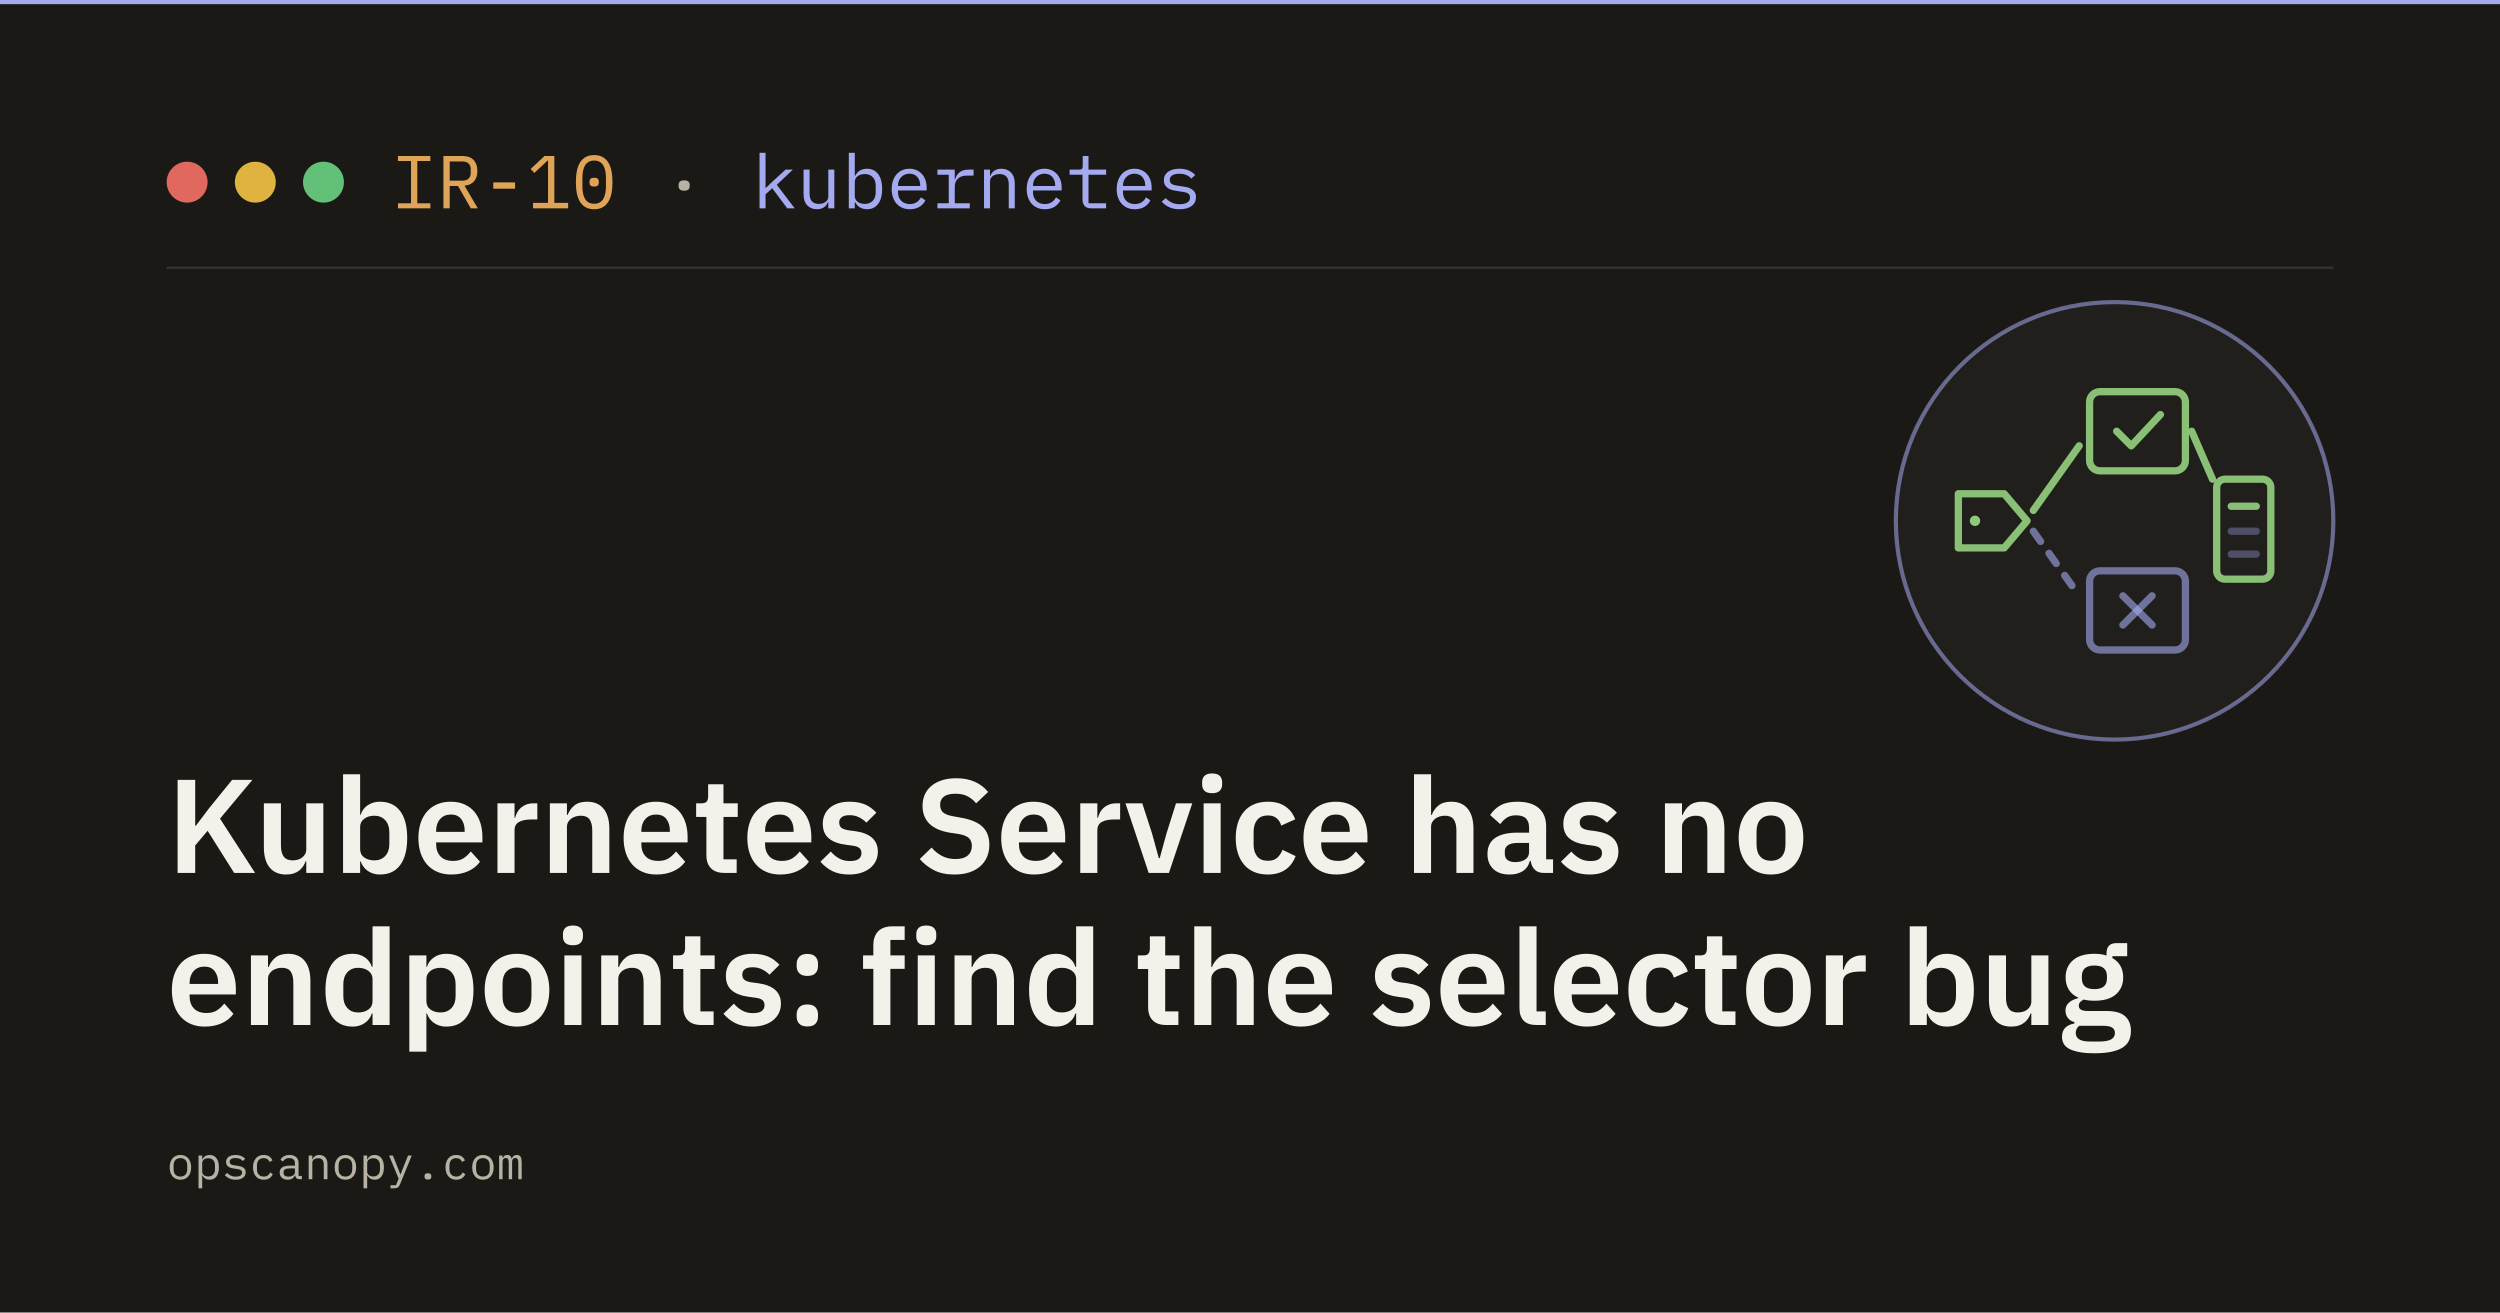
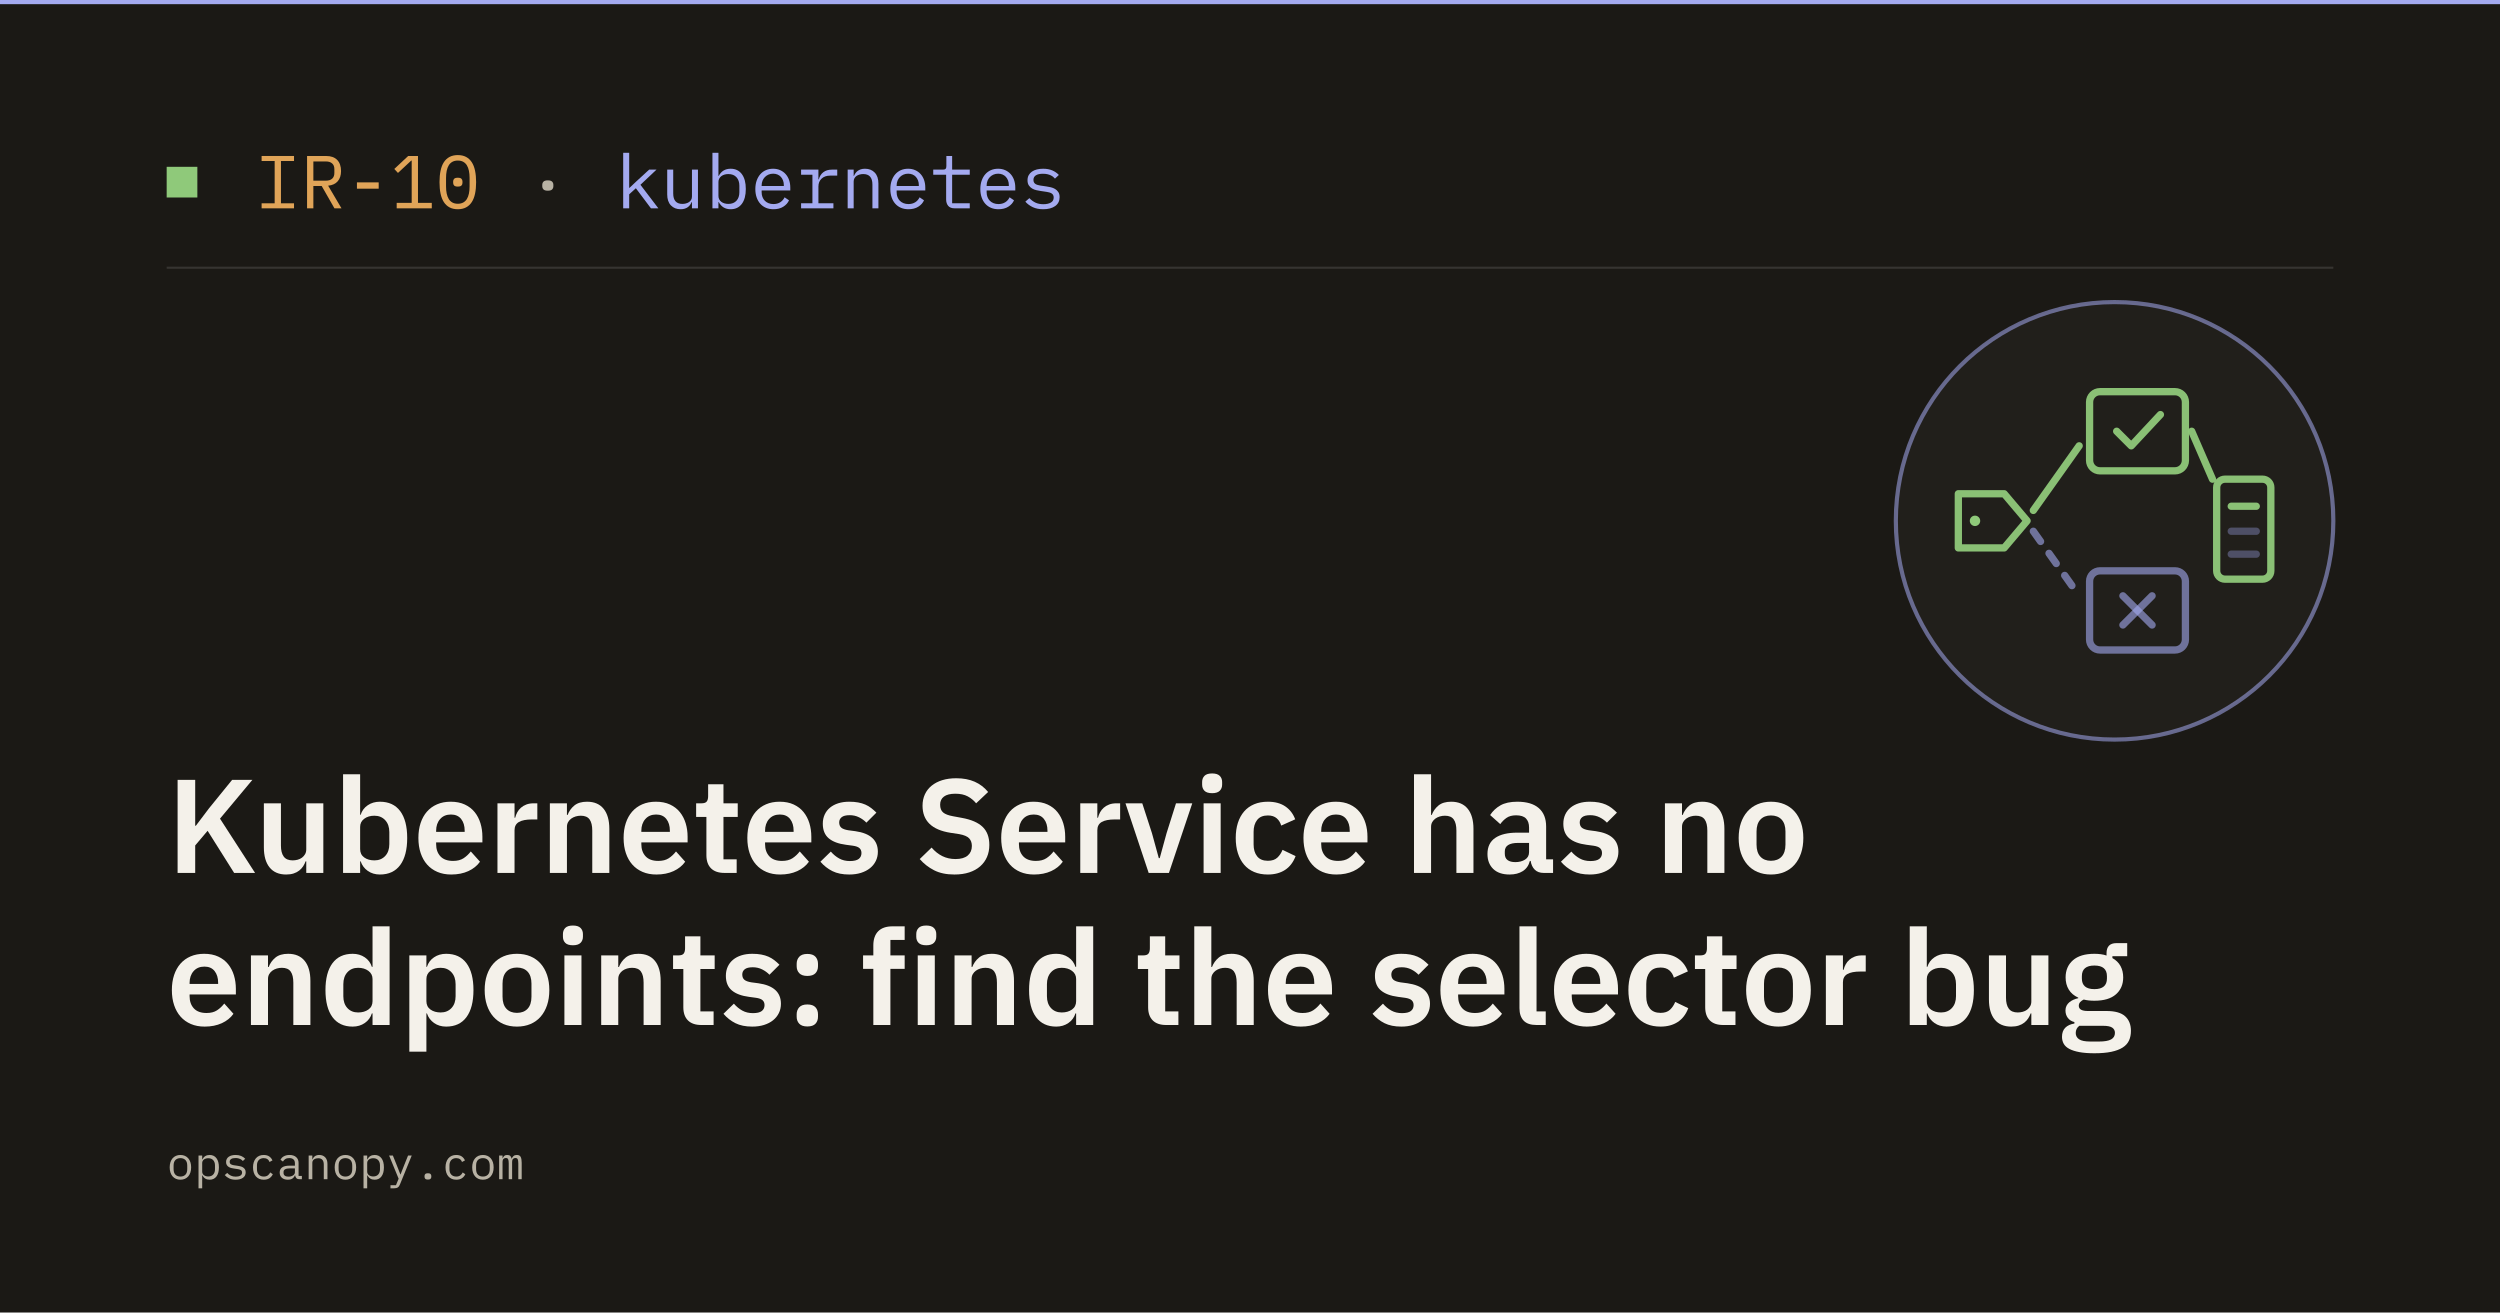
<svg xmlns="http://www.w3.org/2000/svg" viewBox="0 0 1200 630" role="img" aria-label="Kubernetes Service has no endpoints — a Service selector compared against pod labels, where only the matching pod reaches the EndpointSlice">
  <defs>
    <path id="g0" d="M516 0L84 0L84-67L258-67L258-631L84-631L84-698L516-698L516-631L342-631L342-67L516-67L516 0Z" />
    <path id="g1" d="M174-298L174 0L90 0L90-698L344-698Q441-698 492-645Q543-592 543-497L543-497Q543-412 499-361Q455-310 371-302L371-302L549 0L455 0L285-298L174-298ZM174-369L342-369Q395-369 424.5-395.5Q454-422 454-471L454-471L454-523Q454-572 424.5-598.5Q395-625 342-625L342-625L174-625L174-369Z" />
    <path id="g2" d="M445-262L155-262L155-346L445-346L445-262Z" />
    <path id="g3" d="M553 0L85 0L85-73L285-73L285-636L278-636L102-472L53-525L238-698L369-698L369-73L553-73L553 0Z" />
    <path id="g4" d="M300 12L300 12Q236 12 190-12.5Q144-37 114-83Q84-129 70-196Q56-263 56-349L56-349Q56-434 70-501.5Q84-569 114-615Q144-661 190-685.5Q236-710 300-710L300-710Q364-710 410-685.5Q456-661 486-615Q516-569 530-501.5Q544-434 544-349L544-349Q544-263 530-196Q516-129 486-83Q456-37 410-12.5Q364 12 300 12ZM300-61L300-61Q342-61 372-77.5Q402-94 420.5-124Q439-154 448-196.5Q457-239 457-292L457-292L457-406Q457-458 448-501Q439-544 420.5-574Q402-604 372-620.5Q342-637 300-637L300-637Q258-637 228-620.5Q198-604 179.5-574Q161-544 152-501Q143-458 143-406L143-406L143-292Q143-239 152-196.5Q161-154 179.5-124Q198-94 228-77.5Q258-61 300-61ZM300-290L300-290Q265-290 251.5-304Q238-318 238-338L238-338L238-360Q238-380 251.5-394Q265-408 300-408L300-408Q335-408 348.5-394Q362-380 362-360L362-360L362-338Q362-318 348.5-304Q335-290 300-290Z" />
    <path id="g5" d="M300-235L300-235Q259-235 242.5-252Q226-269 226-295L226-295L226-313Q226-339 242.5-356Q259-373 300-373L300-373Q341-373 357.5-356Q374-339 374-313L374-313L374-295Q374-269 357.5-252Q341-235 300-235Z" />
    <path id="g6" d="M105 0L105-740L185-740L185-273L189-273L279-358L451-516L549-516L335-314L574 0L475 0L274-268L185-187L185 0L105 0Z" />
    <path id="g7" d="M422 0L422-84L418-84Q410-65 398-47.5Q386-30 368.5-17Q351-4 327 4Q303 12 271 12L271 12Q190 12 141-39.5Q92-91 92-185L92-185L92-516L172-516L172-199Q172-128 203-93.5Q234-59 294-59L294-59Q318-59 341-65Q364-71 382-83Q400-95 411-113.5Q422-132 422-158L422-158L422-516L502-516L502 0L422 0Z" />
    <path id="g8" d="M95 0L95-740L175-740L175-432L179-432Q229-528 338-528L338-528Q433-528 486.5-457Q540-386 540-258L540-258Q540-130 486.5-59Q433 12 338 12L338 12Q229 12 179-84L179-84L175-84L175 0L95 0ZM307-59L307-59Q377-59 415.5-101.5Q454-144 454-214L454-214L454-302Q454-372 415.5-414.5Q377-457 307-457L307-457Q280-457 256-450Q232-443 214-429.5Q196-416 185.5-396.5Q175-377 175-351L175-351L175-165Q175-139 185.5-119.5Q196-100 214-86.5Q232-73 256-66Q280-59 307-59Z" />
    <path id="g9" d="M309 12L309 12Q253 12 208.5-7Q164-26 132.5-61.5Q101-97 84-146.5Q67-196 67-257L67-257Q67-319 84.5-369Q102-419 133-454.5Q164-490 207.5-509Q251-528 304-528L304-528Q356-528 398.5-509Q441-490 471-456.5Q501-423 517-377Q533-331 533-276L533-276L533-238L151-238L151-214Q151-180 162-151Q173-122 193.5-101Q214-80 243.5-68.5Q273-57 309-57L309-57Q361-57 399-81Q437-105 457-147L457-147L516-107Q493-55 439.5-21.5Q386 12 309 12ZM304-462L304-462Q271-462 243-450Q215-438 194.5-417Q174-396 162.5-367.5Q151-339 151-305L151-305L151-298L447-298L447-309Q447-343 436.5-371Q426-399 407.5-419.5Q389-440 362.5-451Q336-462 304-462Z" />
    <path id="g10" d="M77 0L77-68L228-68L228-448L77-448L77-516L308-516L308-386L313-386Q329-447 373.5-481.5Q418-516 487-516L487-516L559-516L559-436L462-436Q393-436 350.5-396Q308-356 308-291L308-291L308-68L508-68L508 0L77 0Z" />
    <path id="g11" d="M178 0L98 0L98-516L178-516L178-432L182-432Q190-451 202-468.5Q214-486 231.5-499Q249-512 273-520Q297-528 329-528L329-528Q410-528 459-476.5Q508-425 508-331L508-331L508 0L428 0L428-317Q428-388 397-422.5Q366-457 306-457L306-457Q282-457 259-451Q236-445 218-433Q200-421 189-402Q178-383 178-358L178-358L178 0Z" />
    <path id="g12" d="M526 0L325 0Q266 0 238.5-33Q211-66 211-118L211-118L211-448L39-448L39-516L167-516Q193-516 203.5-526.5Q214-537 214-563L214-563L214-698L291-698L291-516L526-516L526-448L291-448L291-68L526-68L526 0Z" />
    <path id="g13" d="M306 12L306 12Q225 12 166.5-15.5Q108-43 67-89L67-89L121-136Q158-97 202-76Q246-55 308-55L308-55Q368-55 406.5-76.5Q445-98 445-144L445-144Q445-164 437.5-177.5Q430-191 417-199Q404-207 388-211.5Q372-216 354-219L354-219L273-231Q246-235 214.5-242Q183-249 157-264.5Q131-280 113.5-306Q96-332 96-374L96-374Q96-413 111.5-441.5Q127-470 155-489.5Q183-509 221-518.5Q259-528 304-528L304-528Q374-528 425.5-506Q477-484 514-445L514-445L462-396Q453-407 439.5-418.5Q426-430 406.5-439.5Q387-449 361-455Q335-461 301-461L301-461Q240-461 207.5-440Q175-419 175-379L175-379Q175-359 182.5-345.5Q190-332 203-324Q216-316 232.5-311.5Q249-307 266-304L266-304L347-292Q375-288 406-281Q437-274 463-258.5Q489-243 506.5-217Q524-191 524-149L524-149Q524-72 464.5-30Q405 12 306 12Z" />
    <path id="g14" d="M506 0L307-316L214-206L214 0L82 0L82-698L214-698L214-354L219-354L318-485L491-698L643-698L400-407L663 0L506 0Z" />
    <path id="g15" d="M386 0L386-87L381-87Q374-67 362.5-49.5Q351-32 333.5-18Q316-4 291.5 4Q267 12 235 12L235 12Q154 12 111-41Q68-94 68-192L68-192L68-522L196-522L196-205Q196-151 217-122.5Q238-94 284-94L284-94Q303-94 321.5-99Q340-104 354-114.5Q368-125 377-140.5Q386-156 386-177L386-177L386-522L514-522L514 0L386 0Z" />
    <path id="g16" d="M74 0L74-740L202-740L202-436L206-436Q220-481 259-507.5Q298-534 350-534L350-534Q450-534 502.5-463.5Q555-393 555-262L555-262Q555-130 502.5-59Q450 12 350 12L350 12Q298 12 259.5-15Q221-42 206-87L206-87L202-87L202 0L74 0ZM309-94L309-94Q359-94 390-127Q421-160 421-216L421-216L421-306Q421-362 390-395.5Q359-429 309-429L309-429Q263-429 232.5-406Q202-383 202-345L202-345L202-179Q202-138 232.5-116Q263-94 309-94Z" />
    <path id="g17" d="M285 12L285 12Q227 12 181.5-7.5Q136-27 104.5-62.5Q73-98 56-148.5Q39-199 39-262L39-262Q39-324 55.5-374Q72-424 103-459.5Q134-495 179-514.5Q224-534 281-534L281-534Q342-534 387-513Q432-492 461-456Q490-420 504.5-372.5Q519-325 519-271L519-271L519-229L172-229L172-216Q172-159 204-124.5Q236-90 299-90L299-90Q347-90 377.5-110Q408-130 432-161L432-161L501-84Q469-39 413.5-13.5Q358 12 285 12ZM283-438L283-438Q232-438 202-404Q172-370 172-316L172-316L172-308L386-308L386-317Q386-371 359.5-404.5Q333-438 283-438Z" />
    <path id="g18" d="M202 0L74 0L74-522L202-522L202-414L207-414Q212-435 222.5-454.5Q233-474 250-489Q267-504 290.5-513Q314-522 345-522L345-522L373-522L373-401L333-401Q268-401 235-382Q202-363 202-320L202-320L202 0Z" />
    <path id="g19" d="M202 0L74 0L74-522L202-522L202-435L207-435Q223-477 257.5-505.5Q292-534 353-534L353-534Q434-534 477-481Q520-428 520-330L520-330L520 0L392 0L392-317Q392-373 372-401Q352-429 306-429L306-429Q286-429 267.5-423.5Q249-418 234.5-407.5Q220-397 211-381.5Q202-366 202-345L202-345L202 0Z" />
    <path id="g20" d="M329 0L237 0Q171 0 136.5-34.5Q102-69 102-133L102-133L102-420L25-420L25-522L65-522Q94-522 104.5-535.5Q115-549 115-576L115-576L115-665L230-665L230-522L337-522L337-420L230-420L230-102L329-102L329 0Z" />
    <path id="g21" d="M245 12L245 12Q170 12 119-13.5Q68-39 29-84L29-84L107-160Q136-127 170.5-108Q205-89 250-89L250-89Q296-89 316.5-105Q337-121 337-149L337-149Q337-172 322.5-185.5Q308-199 273-204L273-204L221-211Q136-222 91.5-259.5Q47-297 47-369L47-369Q47-407 61-437.5Q75-468 101-489.5Q127-511 163.5-522.5Q200-534 245-534L245-534Q283-534 312.5-528.5Q342-523 366-512.5Q390-502 410-486.5Q430-471 449-452L449-452L374-377Q351-401 319-417Q287-433 249-433L249-433Q207-433 188.5-418Q170-403 170-379L170-379Q170-353 185.5-339.5Q201-326 238-320L238-320L291-313Q460-289 460-159L460-159Q460-121 444.5-89.5Q429-58 401-35.5Q373-13 333.5-0.5Q294 12 245 12Z" />
    <path id="g22" d="M299 12L299 12Q209 12 146.5-20Q84-52 39-104L39-104L128-190Q164-148 208.5-126Q253-104 307-104L307-104Q368-104 399-130.5Q430-157 430-202L430-202Q430-237 410-259Q390-281 335-291L335-291L269-301Q60-334 60-504L60-504Q60-551 77.5-589Q95-627 128-654Q161-681 207.5-695.5Q254-710 313-710L313-710Q392-710 451-684Q510-658 552-607L552-607L462-522Q436-554 399-574Q362-594 306-594L306-594Q249-594 220.5-572.5Q192-551 192-512L192-512Q192-472 215-453Q238-434 289-425L289-425L354-413Q460-394 510.5-345.5Q561-297 561-210L561-210Q561-160 543.5-119.5Q526-79 492.5-49.5Q459-20 410.5-4Q362 12 299 12Z" />
    <path id="g23" d="M338 0L186 0L12-522L138-522L211-297L262-111L269-111L320-297L391-522L513-522L338 0Z" />
    <path id="g24" d="M138-598L138-598Q98-598 80.5-616Q63-634 63-662L63-662L63-682Q63-710 80.5-728Q98-746 138-746L138-746Q177-746 195-728Q213-710 213-682L213-682L213-662Q213-634 195-616Q177-598 138-598ZM74 0L74-522L202-522L202 0L74 0Z" />
    <path id="g25" d="M280 12L280 12Q222 12 177-7Q132-26 101.5-62Q71-98 55-148.5Q39-199 39-262L39-262Q39-325 55-375Q71-425 101.5-460.5Q132-496 177-515Q222-534 280-534L280-534Q359-534 410.5-499Q462-464 485-402L485-402L380-355Q371-388 346.5-409.5Q322-431 280-431L280-431Q226-431 199.5-397Q173-363 173-308L173-308L173-213Q173-158 199.5-124.5Q226-91 280-91L280-91Q326-91 351-114.5Q376-138 390-173L390-173L488-126Q462-57 409-22.5Q356 12 280 12Z" />
    <path id="g26" d="M74 0L74-740L202-740L202-435L207-435Q223-477 257.5-505.5Q292-534 353-534L353-534Q434-534 477-481Q520-428 520-330L520-330L520 0L392 0L392-317Q392-373 372-401Q352-429 306-429L306-429Q286-429 267.5-423.5Q249-418 234.5-407.5Q220-397 211-381.5Q202-366 202-345L202-345L202 0L74 0Z" />
    <path id="g27" d="M529 0L458 0Q416 0 391.5-24.5Q367-49 361-90L361-90L355-90Q342-39 302-13.5Q262 12 203 12L203 12Q123 12 80-30Q37-72 37-142L37-142Q37-223 95-262.5Q153-302 260-302L260-302L349-302L349-340Q349-384 326-408Q303-432 252-432L252-432Q207-432 179.5-412.5Q152-393 133-366L133-366L57-434Q86-479 134-506.5Q182-534 261-534L261-534Q367-534 422-486Q477-438 477-348L477-348L477-102L529-102L529 0ZM246-81L246-81Q289-81 319-100Q349-119 349-156L349-156L349-225L267-225Q167-225 167-161L167-161L167-144Q167-112 187.5-96.5Q208-81 246-81Z" />
    <path id="g28" d="M281 12L281 12Q225 12 180.5-7Q136-26 104.5-62Q73-98 56-148.5Q39-199 39-262L39-262Q39-325 56-375Q73-425 104.5-460.5Q136-496 180.5-515Q225-534 281-534L281-534Q337-534 382-515Q427-496 458.5-460.5Q490-425 507-375Q524-325 524-262L524-262Q524-199 507-148.5Q490-98 458.5-62Q427-26 382-7Q337 12 281 12ZM281-91L281-91Q332-91 361-122Q390-153 390-213L390-213L390-310Q390-369 361-400Q332-431 281-431L281-431Q231-431 202-400Q173-369 173-310L173-310L173-213Q173-153 202-122Q231-91 281-91Z" />
    <path id="g29" d="M398 0L398-87L393-87Q379-42 340-15Q301 12 249 12L249 12Q150 12 97.5-59Q45-130 45-262L45-262Q45-393 97.5-463.5Q150-534 249-534L249-534Q301-534 340-507.5Q379-481 393-436L393-436L398-436L398-740L526-740L526 0L398 0ZM290-94L290-94Q336-94 367-116Q398-138 398-179L398-179L398-345Q398-383 367-406Q336-429 290-429L290-429Q240-429 209.5-395.5Q179-362 179-306L179-306L179-216Q179-160 209.5-127Q240-94 290-94Z" />
    <path id="g30" d="M74 200L74-522L202-522L202-436L206-436Q220-481 259-507.5Q298-534 350-534L350-534Q450-534 502.5-463.5Q555-393 555-262L555-262Q555-130 502.5-59Q450 12 350 12L350 12Q298 12 259.5-15Q221-42 206-87L206-87L202-87L202 200L74 200ZM309-94L309-94Q359-94 390-127Q421-160 421-216L421-216L421-306Q421-362 390-395.5Q359-429 309-429L309-429Q263-429 232.5-406Q202-383 202-345L202-345L202-179Q202-138 232.5-116Q263-94 309-94Z" />
    <path id="g31" d="M159 11L159 11Q118 11 98.5-9.5Q79-30 79-62L79-62L79-80Q79-112 98.5-133Q118-154 159-154L159-154Q201-154 220-133Q239-112 239-80L239-80L239-62Q239-30 220-9.5Q201 11 159 11ZM159-368L159-368Q118-368 98.5-388.5Q79-409 79-441L79-441L79-459Q79-491 98.5-512Q118-533 159-533L159-533Q201-533 220-512Q239-491 239-459L239-459L239-441Q239-409 220-388.5Q201-368 159-368Z" />
    <path id="g32" d="M100 0L100-421L23-421L23-522L100-522L100-597Q100-666 136.5-703Q173-740 244-740L244-740L335-740L335-638L228-638L228-522L335-522L335-421L228-421L228 0L100 0Z" />
    <path id="g33" d="M271 0L202 0Q136 0 105-33Q74-66 74-126L74-126L74-740L202-740L202-102L271-102L271 0Z" />
    <path id="g34" d="M545 44L545 44Q545 85 530.5 116.5Q516 148 483 169Q450 190 398 201Q346 212 271 212L271 212Q205 212 159 203.5Q113 195 83.5 179.5Q54 164 41 141Q28 118 28 89L28 89Q28 45 52.5 20.5Q77-4 121-11L121-11L121-22Q89-30 71.5-53.5Q54-77 54-109L54-109Q54-129 62-144.5Q70-160 83.5-171Q97-182 114-189.5Q131-197 150-201L150-201L150-205Q102-227 78.5-266Q55-305 55-357L55-357Q55-437 110-485.5Q165-534 271-534L271-534Q295-534 318.5-531Q342-528 362-521L362-521L362-538Q362-614 436-614L436-614L517-614L517-516L406-516L406-502Q447-479 467-442Q487-405 487-357L487-357Q487-278 432.5-230Q378-182 271-182L271-182Q225-182 191-191L191-191Q176-184 165-172.5Q154-161 154-144L154-144Q154-105 222-105L222-105L362-105Q458-105 501.5-65.5Q545-26 545 44ZM425 59L425 59Q425 34 405 20Q385 6 336 6L336 6L158 6Q131 26 131 60L131 60Q131 90 156 107Q181 124 241 124L241 124L305 124Q368 124 396.5 108Q425 92 425 59ZM271-269L271-269Q365-269 365-349L365-349L365-366Q365-446 271-446L271-446Q177-446 177-366L177-366L177-349Q177-269 271-269Z" />
    <path id="g35" d="M300 12L300 12Q246 12 202.5-7Q159-26 128.5-61.5Q98-97 82-146.5Q66-196 66-258L66-258Q66-319 82-369Q98-419 128.5-454.5Q159-490 202.5-509Q246-528 300-528L300-528Q354-528 397.5-509Q441-490 471.5-454.5Q502-419 518-369Q534-319 534-258L534-258Q534-196 518-146.5Q502-97 471.5-61.5Q441-26 397.5-7Q354 12 300 12ZM300-57L300-57Q367-57 408-97Q449-137 449-221L449-221L449-295Q449-379 408-419Q367-459 300-459L300-459Q233-459 192-419Q151-379 151-295L151-295L151-221Q151-137 192-97Q233-57 300-57Z" />
    <path id="g36" d="M95 200L95-516L175-516L175-432L179-432Q229-528 338-528L338-528Q433-528 486.5-457Q540-386 540-258L540-258Q540-130 486.5-59Q433 12 338 12L338 12Q229 12 179-84L179-84L175-84L175 200L95 200ZM307-59L307-59Q377-59 415.5-101.5Q454-144 454-214L454-214L454-302Q454-372 415.5-414.5Q377-457 307-457L307-457Q280-457 256-450Q232-443 214-429.5Q196-416 185.5-396.5Q175-377 175-351L175-351L175-165Q175-139 185.5-119.5Q196-100 214-86.5Q232-73 256-66Q280-59 307-59Z" />
    <path id="g37" d="M318 12L318 12Q262 12 218.5-7.5Q175-27 145-62Q115-97 99.5-147Q84-197 84-258L84-258Q84-319 100-369Q116-419 146-454.5Q176-490 219-509Q262-528 317-528L317-528Q392-528 439-495Q486-462 508-409L508-409L444-375Q430-415 397.5-437Q365-459 317-459L317-459Q282-459 254.5-447.5Q227-436 208-415Q189-394 179.5-365Q170-336 170-302L170-302L170-214Q170-180 179.5-151Q189-122 208-101Q227-80 255-68.5Q283-57 319-57L319-57Q371-57 405-81Q439-105 459-147L459-147L516-108Q493-56 444.5-22Q396 12 318 12Z" />
    <path id="g38" d="M550 0L495 0Q448 0 428-24Q408-48 403-84L403-84L398-84Q381-39 343.5-13.5Q306 12 243 12L243 12Q162 12 114-30Q66-72 66-145L66-145Q66-217 118.5-256Q171-295 288-295L288-295L398-295L398-346Q398-403 366-431.5Q334-460 275-460L275-460Q223-460 190-439.5Q157-419 137-384L137-384L83-424Q93-444 110-463Q127-482 152-496.5Q177-511 209-519.5Q241-528 280-528L280-528Q371-528 424.5-482Q478-436 478-354L478-354L478-70L550-70L550 0ZM257-55L257-55Q288-55 313.5-62.5Q339-70 358-82.5Q377-95 387.5-112.5Q398-130 398-150L398-150L398-235L288-235Q216-235 183-215Q150-195 150-157L150-157L150-136Q150-96 178.5-75.5Q207-55 257-55Z" />
    <path id="g39" d="M380-300L467-516L547-516L291 113Q282 135 271 151.5Q260 168 245 178.5Q230 189 209 194.5Q188 200 159 200L159 200L83 200L83 132L203 132L261-10L53-516L135-516L222-300L299-104L303-104L380-300Z" />
    <path id="g40" d="M300 9L300 9Q259 9 242.5-8Q226-25 226-51L226-51L226-69Q226-95 242.5-112Q259-129 300-129L300-129Q341-129 357.5-112Q374-95 374-69L374-69L374-51Q374-25 357.5-8Q341 9 300 9Z" />
    <path id="g41" d="M128 0L54 0L54-516L128-516L128-456L132-456Q144-486 166-507Q188-528 231-528L231-528Q276-528 298-505.5Q320-483 325-447L325-447L328-447Q342-482 368-505Q394-528 440-528L440-528Q503-528 524.5-484Q546-440 546-358L546-358L546 0L472 0L472-345Q472-411 458.5-436.5Q445-462 409-462L409-462Q377-462 357-441.5Q337-421 337-379L337-379L337 0L263 0L263-345Q263-411 249.5-436.5Q236-462 201-462L201-462Q169-462 148.5-441.5Q128-421 128-379L128-379L128 0Z" />
  </defs>
  <rect width="1200" height="630" fill="#1b1915" />
  <rect width="1200" height="2" fill="#a4aaf0" />
  <g data-role="caption">
-     <circle cx="89.82" cy="87.44" r="9.82" fill="#e0685f" />
-     <circle cx="122.55" cy="87.44" r="9.82" fill="#e0b23f" />
-     <circle cx="155.27" cy="87.44" r="9.82" fill="#63c079" />
-     <g transform="translate(188 100) scale(0.036)" fill="#e0a458">
+     <rect x="80" y="80.07" width="14.73" height="14.73" fill="#8fc97a" />
+     <g transform="translate(122.55 100) scale(0.036)" fill="#e0a458">
      <use href="#g0" />
      <use href="#g1" x="600" />
      <use href="#g2" x="1200" />
      <use href="#g3" x="1800" />
      <use href="#g4" x="2400" />
    </g>
-     <g transform="translate(296 100) scale(0.036)" fill="#b8b2a4">
+     <g transform="translate(230.55 100) scale(0.036)" fill="#b8b2a4">
      <use href="#g5" x="600" />
    </g>
-     <g transform="translate(360.8 100) scale(0.036)" fill="#a4aaf0">
+     <g transform="translate(295.35 100) scale(0.036)" fill="#a4aaf0">
      <use href="#g6" />
      <use href="#g7" x="600" />
      <use href="#g8" x="1200" />
      <use href="#g9" x="1800" />
      <use href="#g10" x="2400" />
      <use href="#g11" x="3000" />
      <use href="#g9" x="3600" />
      <use href="#g12" x="4200" />
      <use href="#g9" x="4800" />
      <use href="#g13" x="5400" />
    </g>
    <rect x="80" y="128" width="1040" height="1" fill="#ffffff" fill-opacity="0.12" />
  </g>
  <circle cx="1015" cy="250" r="105" fill="#ffffff" fill-opacity="0.03" stroke="#a4aaf0" stroke-opacity="0.55" stroke-width="2" />
  <g transform="translate(1015,250) scale(0.5)" stroke="#8fc97a" stroke-opacity="0.95" stroke-width="7" fill="none" stroke-linecap="round" stroke-linejoin="round">
    <path d="M-150 -26 H-106 L-84 0 L-106 26 H-150 Z" />
    <circle cx="-134" cy="0" r="5" fill="#8fc97a" stroke="none" />
    <line x1="-78" y1="-10" x2="-34" y2="-72" />
    <line x1="-78" y1="10" x2="-34" y2="72" stroke-dasharray="12 14" stroke-opacity="0.6" stroke="#a4aaf0" />
    <rect x="-24" y="-124" width="92" height="76" rx="10" />
    <path d="M2 -86 L16 -72 L44 -102" />
    <rect x="-24" y="48" width="92" height="76" rx="10" stroke-opacity="0.6" stroke="#a4aaf0" />
    <line x1="8" y1="72" x2="36" y2="100" stroke-opacity="0.6" stroke="#a4aaf0" />
    <line x1="36" y1="72" x2="8" y2="100" stroke-opacity="0.6" stroke="#a4aaf0" />
    <line x1="74" y1="-86" x2="94" y2="-40" />
    <rect x="98" y="-40" width="52" height="96" rx="8" />
    <line x1="112" y1="-14" x2="136" y2="-14" />
    <line x1="112" y1="10" x2="136" y2="10" stroke-opacity="0.35" stroke="#a4aaf0" />
    <line x1="112" y1="32" x2="136" y2="32" stroke-opacity="0.35" stroke="#a4aaf0" />
  </g>
  <g data-role="title">
    <g transform="translate(80 419) scale(0.064)" fill="#f4f1ea">
      <use href="#g14" />
      <use href="#g15" x="661" />
      <use href="#g16" x="1249" />
      <use href="#g17" x="1849" />
      <use href="#g18" x="2407" />
      <use href="#g19" x="2800" />
      <use href="#g17" x="3388" />
      <use href="#g20" x="3946" />
      <use href="#g17" x="4316" />
      <use href="#g21" x="4874" />
      <use href="#g22" x="5609" />
      <use href="#g17" x="6220" />
      <use href="#g18" x="6778" />
      <use href="#g23" x="7179" />
      <use href="#g24" x="7703" />
      <use href="#g25" x="7979" />
      <use href="#g17" x="8487" />
      <use href="#g26" x="9281" />
      <use href="#g27" x="9869" />
      <use href="#g21" x="10428" />
      <use href="#g19" x="11163" />
      <use href="#g28" x="11751" />
    </g>
    <g transform="translate(80 492) scale(0.064)" fill="#f4f1ea">
      <use href="#g17" />
      <use href="#g19" x="558" />
      <use href="#g29" x="1146" />
      <use href="#g30" x="1746" />
      <use href="#g28" x="2346" />
      <use href="#g24" x="2909" />
      <use href="#g19" x="3185" />
      <use href="#g20" x="3773" />
      <use href="#g21" x="4147" />
      <use href="#g31" x="4646" />
      <use href="#g32" x="5200" />
      <use href="#g24" x="5559" />
      <use href="#g19" x="5835" />
      <use href="#g29" x="6423" />
      <use href="#g20" x="7259" />
      <use href="#g26" x="7633" />
      <use href="#g17" x="8221" />
      <use href="#g21" x="9015" />
      <use href="#g17" x="9514" />
      <use href="#g33" x="10072" />
      <use href="#g17" x="10366" />
      <use href="#g25" x="10924" />
      <use href="#g20" x="11437" />
      <use href="#g28" x="11807" />
      <use href="#g18" x="12370" />
      <use href="#g16" x="12999" />
      <use href="#g15" x="13599" />
      <use href="#g34" x="14187" />
    </g>
  </g>
  <g transform="translate(80 566) scale(0.022)" fill="#b8b2a4">
    <use href="#g35" />
    <use href="#g36" x="600" />
    <use href="#g13" x="1200" />
    <use href="#g37" x="1800" />
    <use href="#g38" x="2400" />
    <use href="#g11" x="3000" />
    <use href="#g35" x="3600" />
    <use href="#g36" x="4200" />
    <use href="#g39" x="4800" />
    <use href="#g40" x="5400" />
    <use href="#g37" x="6000" />
    <use href="#g35" x="6600" />
    <use href="#g41" x="7200" />
  </g>
</svg>
